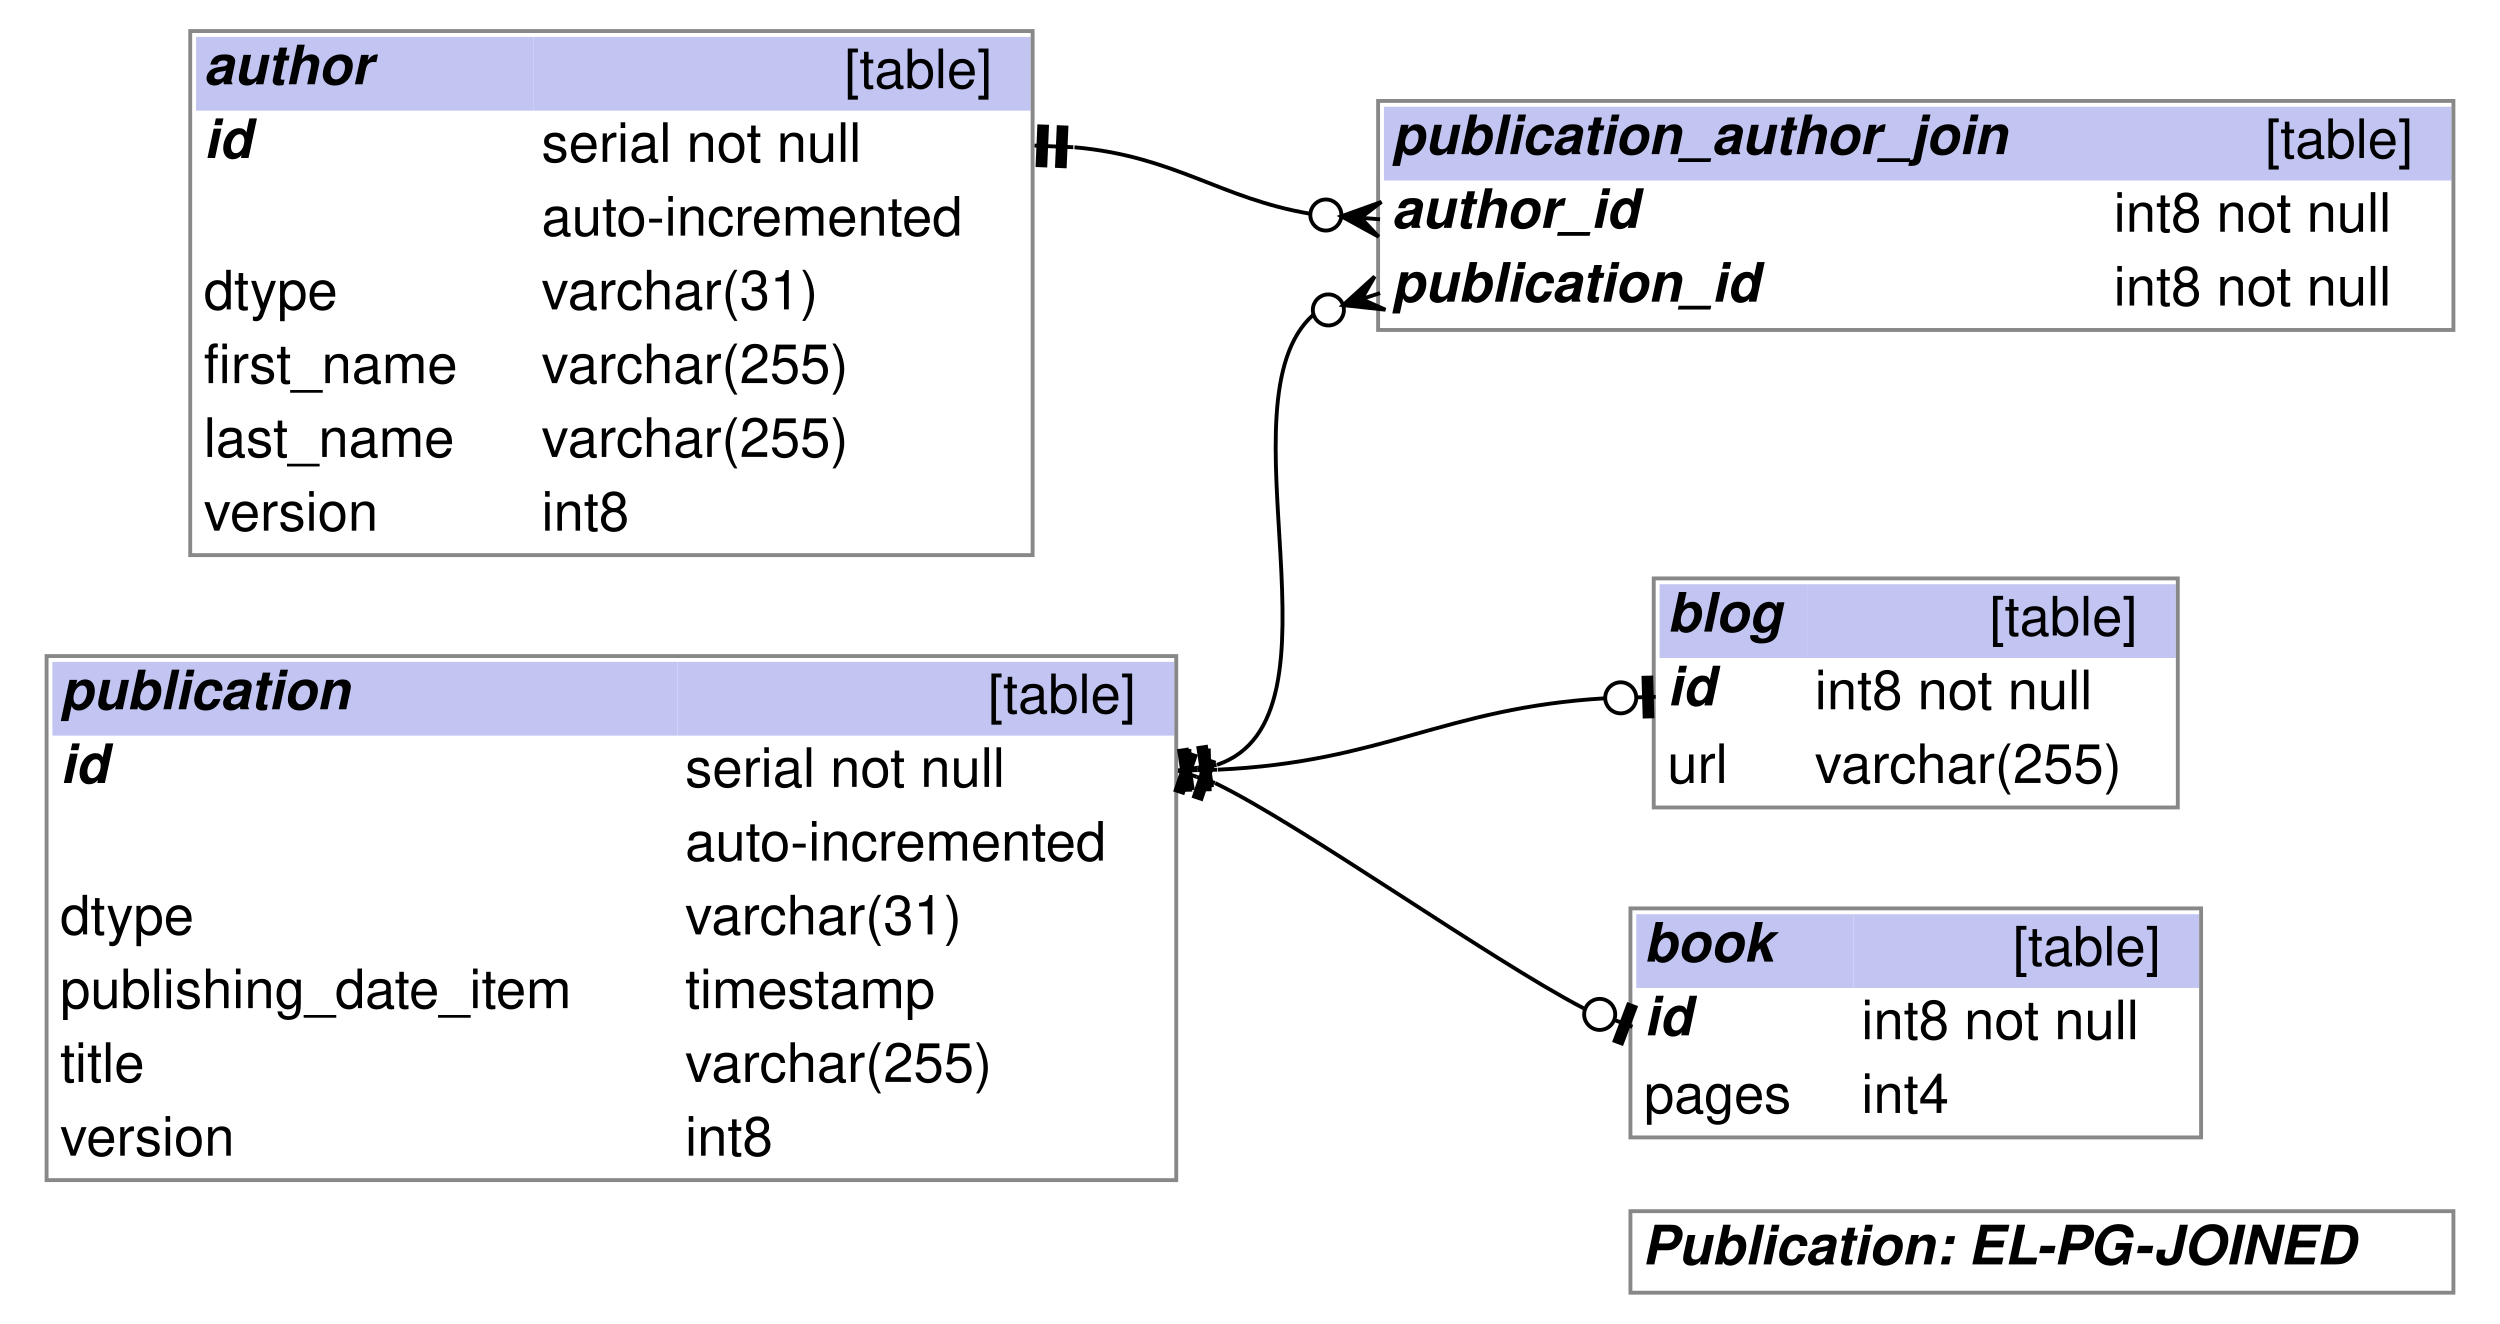
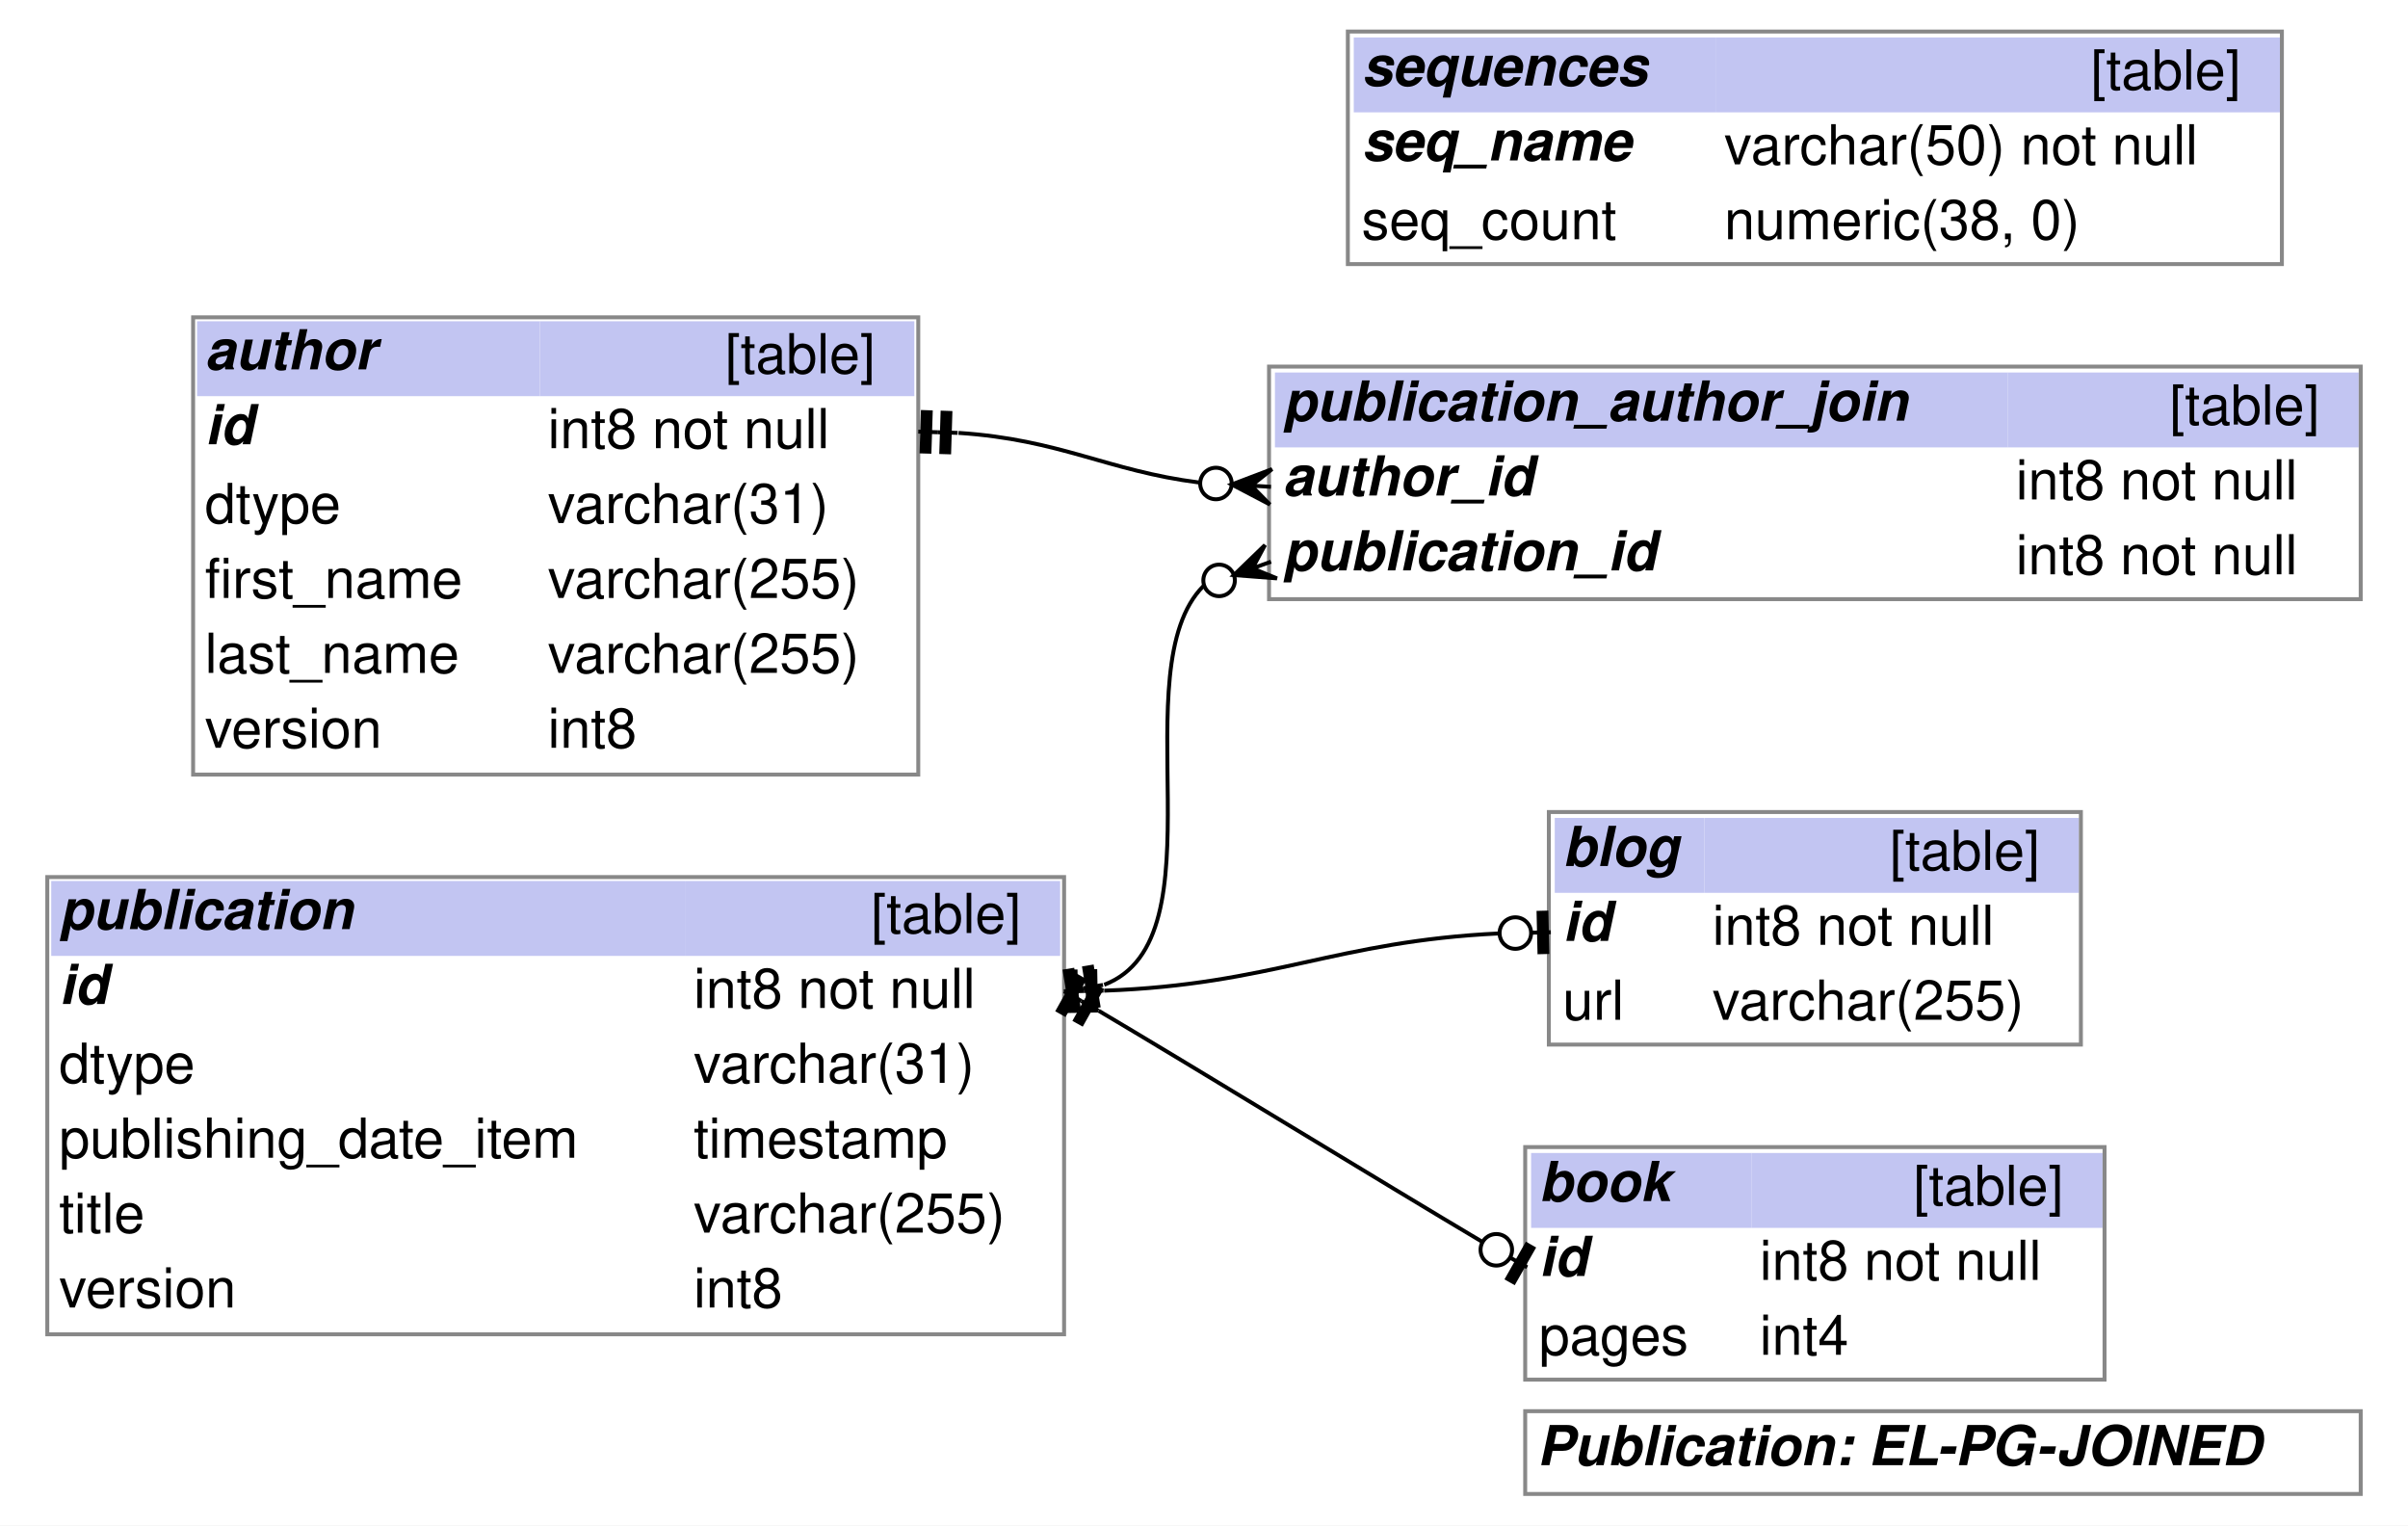
- <svg xmlns="http://www.w3.org/2000/svg" width="644pt" height="341pt" viewBox="0.00 0.00 644.00 341.00">
-   <g id="graph0" class="graph" transform="scale(1 1) rotate(0) translate(4 337)">
-     <polygon fill="white" stroke="transparent" points="-4,4 -4,-337 640,-337 640,4 -4,4" />
-     <text text-anchor="start" x="419" y="-11.3" font-family="Helvetica,sans-Serif" font-weight="bold" font-style="italic" font-size="14.00">Publication: EL-PG-JOINED</text>
-     <polygon fill="none" stroke="#888888" points="416,-4 416,-25 628,-25 628,-4 416,-4" />
+ <svg xmlns="http://www.w3.org/2000/svg" width="611pt" height="387pt" viewBox="0.00 0.00 611.00 387.00">
+   <g id="graph0" class="graph" transform="scale(1 1) rotate(0) translate(4 383)">
+     <polygon fill="white" stroke="transparent" points="-4,4 -4,-383 607,-383 607,4 -4,4" />
+     <text text-anchor="start" x="386" y="-11.3" font-family="Helvetica,sans-Serif" font-weight="bold" font-style="italic" font-size="14.00">Publication: EL-PG-JOINED</text>
+     <polygon fill="none" stroke="#888888" points="383,-4 383,-25 595,-25 595,-4 383,-4" />
    <g id="node1" class="node">
-       <polygon fill="#c2c5f2" stroke="transparent" points="46.5,-308.5 46.5,-327.5 133.5,-327.5 133.5,-308.5 46.5,-308.5" />
-       <text text-anchor="start" x="48.5" y="-315.3" font-family="Helvetica,sans-Serif" font-weight="bold" font-style="italic" font-size="14.00">author</text>
-       <polygon fill="#c2c5f2" stroke="transparent" points="133.5,-308.5 133.5,-327.5 261.5,-327.5 261.5,-308.5 133.5,-308.5" />
-       <text text-anchor="start" x="213.5" y="-314.3" font-family="Helvetica,sans-Serif" font-size="14.00">[table]</text>
-       <text text-anchor="start" x="48.5" y="-296.3" font-family="Helvetica,sans-Serif" font-weight="bold" font-style="italic" font-size="14.00">id</text>
-       <text text-anchor="start" x="126.5" y="-295.3" font-family="Helvetica,sans-Serif" font-size="14.00"> </text>
-       <text text-anchor="start" x="135.5" y="-295.3" font-family="Helvetica,sans-Serif" font-size="14.00">serial not null</text>
-       <text text-anchor="start" x="126.5" y="-276.3" font-family="Helvetica,sans-Serif" font-size="14.00"> </text>
-       <text text-anchor="start" x="135.5" y="-276.3" font-family="Helvetica,sans-Serif" font-size="14.00">auto-incremented</text>
-       <text text-anchor="start" x="48.5" y="-257.3" font-family="Helvetica,sans-Serif" font-size="14.00">dtype</text>
-       <text text-anchor="start" x="126.5" y="-257.3" font-family="Helvetica,sans-Serif" font-size="14.00"> </text>
-       <text text-anchor="start" x="135.5" y="-257.3" font-family="Helvetica,sans-Serif" font-size="14.00">varchar(31)</text>
-       <text text-anchor="start" x="48.5" y="-238.3" font-family="Helvetica,sans-Serif" font-size="14.00">first_name</text>
-       <text text-anchor="start" x="126.5" y="-238.3" font-family="Helvetica,sans-Serif" font-size="14.00"> </text>
-       <text text-anchor="start" x="135.5" y="-238.3" font-family="Helvetica,sans-Serif" font-size="14.00">varchar(255)</text>
-       <text text-anchor="start" x="48.5" y="-219.3" font-family="Helvetica,sans-Serif" font-size="14.00">last_name</text>
-       <text text-anchor="start" x="126.5" y="-219.3" font-family="Helvetica,sans-Serif" font-size="14.00"> </text>
-       <text text-anchor="start" x="135.5" y="-219.3" font-family="Helvetica,sans-Serif" font-size="14.00">varchar(255)</text>
-       <text text-anchor="start" x="48.5" y="-200.3" font-family="Helvetica,sans-Serif" font-size="14.00">version</text>
-       <text text-anchor="start" x="126.5" y="-200.3" font-family="Helvetica,sans-Serif" font-size="14.00"> </text>
-       <text text-anchor="start" x="135.5" y="-200.3" font-family="Helvetica,sans-Serif" font-size="14.00">int8</text>
-       <polygon fill="none" stroke="#888888" points="45,-194 45,-329 262,-329 262,-194 45,-194" />
+       <polygon fill="#c2c5f2" stroke="transparent" points="46,-282.5 46,-301.5 133,-301.5 133,-282.5 46,-282.5" />
+       <text text-anchor="start" x="48" y="-289.3" font-family="Helvetica,sans-Serif" font-weight="bold" font-style="italic" font-size="14.00">author</text>
+       <polygon fill="#c2c5f2" stroke="transparent" points="133,-282.5 133,-301.5 228,-301.5 228,-282.5 133,-282.5" />
+       <text text-anchor="start" x="180" y="-288.3" font-family="Helvetica,sans-Serif" font-size="14.00">[table]</text>
+       <text text-anchor="start" x="48" y="-270.3" font-family="Helvetica,sans-Serif" font-weight="bold" font-style="italic" font-size="14.00">id</text>
+       <text text-anchor="start" x="126" y="-269.3" font-family="Helvetica,sans-Serif" font-size="14.00"> </text>
+       <text text-anchor="start" x="135" y="-269.3" font-family="Helvetica,sans-Serif" font-size="14.00">int8 not null</text>
+       <text text-anchor="start" x="48" y="-250.3" font-family="Helvetica,sans-Serif" font-size="14.00">dtype</text>
+       <text text-anchor="start" x="126" y="-250.3" font-family="Helvetica,sans-Serif" font-size="14.00"> </text>
+       <text text-anchor="start" x="135" y="-250.3" font-family="Helvetica,sans-Serif" font-size="14.00">varchar(31)</text>
+       <text text-anchor="start" x="48" y="-231.3" font-family="Helvetica,sans-Serif" font-size="14.00">first_name</text>
+       <text text-anchor="start" x="126" y="-231.3" font-family="Helvetica,sans-Serif" font-size="14.00"> </text>
+       <text text-anchor="start" x="135" y="-231.3" font-family="Helvetica,sans-Serif" font-size="14.00">varchar(255)</text>
+       <text text-anchor="start" x="48" y="-212.3" font-family="Helvetica,sans-Serif" font-size="14.00">last_name</text>
+       <text text-anchor="start" x="126" y="-212.3" font-family="Helvetica,sans-Serif" font-size="14.00"> </text>
+       <text text-anchor="start" x="135" y="-212.3" font-family="Helvetica,sans-Serif" font-size="14.00">varchar(255)</text>
+       <text text-anchor="start" x="48" y="-193.3" font-family="Helvetica,sans-Serif" font-size="14.00">version</text>
+       <text text-anchor="start" x="126" y="-193.3" font-family="Helvetica,sans-Serif" font-size="14.00"> </text>
+       <text text-anchor="start" x="135" y="-193.3" font-family="Helvetica,sans-Serif" font-size="14.00">int8</text>
+       <polygon fill="none" stroke="#888888" points="45,-186.5 45,-302.5 229,-302.5 229,-186.5 45,-186.5" />
    </g>
    <g id="node2" class="node">
-       <polygon fill="#c2c5f2" stroke="transparent" points="352.5,-290.5 352.5,-309.5 538.5,-309.5 538.5,-290.5 352.5,-290.5" />
-       <text text-anchor="start" x="354.5" y="-297.3" font-family="Helvetica,sans-Serif" font-weight="bold" font-style="italic" font-size="14.00">publication_author_join</text>
-       <polygon fill="#c2c5f2" stroke="transparent" points="538.5,-290.5 538.5,-309.5 627.5,-309.5 627.5,-290.5 538.5,-290.5" />
-       <text text-anchor="start" x="579.5" y="-296.3" font-family="Helvetica,sans-Serif" font-size="14.00">[table]</text>
-       <text text-anchor="start" x="354.5" y="-278.3" font-family="Helvetica,sans-Serif" font-weight="bold" font-style="italic" font-size="14.00">author_id</text>
-       <text text-anchor="start" x="499.5" y="-277.3" font-family="Helvetica,sans-Serif" font-size="14.00"> </text>
-       <text text-anchor="start" x="540.5" y="-277.3" font-family="Helvetica,sans-Serif" font-size="14.00">int8 not null</text>
-       <text text-anchor="start" x="354.5" y="-259.3" font-family="Helvetica,sans-Serif" font-weight="bold" font-style="italic" font-size="14.00">publication_id</text>
-       <text text-anchor="start" x="499.5" y="-258.3" font-family="Helvetica,sans-Serif" font-size="14.00"> </text>
-       <text text-anchor="start" x="540.5" y="-258.3" font-family="Helvetica,sans-Serif" font-size="14.00">int8 not null</text>
-       <polygon fill="none" stroke="#888888" points="351,-252 351,-311 628,-311 628,-252 351,-252" />
+       <polygon fill="#c2c5f2" stroke="transparent" points="319.5,-269.5 319.5,-288.5 505.5,-288.5 505.5,-269.5 319.5,-269.5" />
+       <text text-anchor="start" x="321.5" y="-276.3" font-family="Helvetica,sans-Serif" font-weight="bold" font-style="italic" font-size="14.00">publication_author_join</text>
+       <polygon fill="#c2c5f2" stroke="transparent" points="505.5,-269.5 505.5,-288.5 594.5,-288.5 594.5,-269.5 505.5,-269.5" />
+       <text text-anchor="start" x="546.5" y="-275.3" font-family="Helvetica,sans-Serif" font-size="14.00">[table]</text>
+       <text text-anchor="start" x="321.5" y="-257.3" font-family="Helvetica,sans-Serif" font-weight="bold" font-style="italic" font-size="14.00">author_id</text>
+       <text text-anchor="start" x="466.5" y="-256.3" font-family="Helvetica,sans-Serif" font-size="14.00"> </text>
+       <text text-anchor="start" x="507.5" y="-256.3" font-family="Helvetica,sans-Serif" font-size="14.00">int8 not null</text>
+       <text text-anchor="start" x="321.5" y="-238.3" font-family="Helvetica,sans-Serif" font-weight="bold" font-style="italic" font-size="14.00">publication_id</text>
+       <text text-anchor="start" x="466.5" y="-237.3" font-family="Helvetica,sans-Serif" font-size="14.00"> </text>
+       <text text-anchor="start" x="507.5" y="-237.3" font-family="Helvetica,sans-Serif" font-size="14.00">int8 not null</text>
+       <polygon fill="none" stroke="#888888" points="318,-231 318,-290 595,-290 595,-231 318,-231" />
    </g>
    <g id="edge1" class="edge">
-       <path fill="none" stroke="black" d="M333.55,-281.93C310.28,-285.86 298.8,-296.73 272.79,-299.06" />
-       <polygon fill="black" stroke="black" points="341.53,-281.29 351.86,-284.99 346.52,-280.9 351.5,-280.5 351.5,-280.5 351.5,-280.5 346.52,-280.9 351.14,-276.01 341.53,-281.29 341.53,-281.29" />
-       <ellipse fill="none" stroke="black" cx="337.54" cy="-281.61" rx="4" ry="4" />
-       <polygon fill="black" stroke="black" points="263.71,-304.45 263.28,-294.46 265.28,-294.38 265.71,-304.37 263.71,-304.45" />
-       <polyline fill="none" stroke="black" points="262.5,-299.5 267.5,-299.28 " />
-       <polygon fill="black" stroke="black" points="268.71,-304.24 268.28,-294.25 270.28,-294.16 270.71,-304.15 268.71,-304.24" />
-       <polyline fill="none" stroke="black" points="267.5,-299.28 272.49,-299.07 " />
+       <path fill="none" stroke="black" d="M300.2,-260.6C277.07,-263.54 265.11,-271.48 239.22,-273.18" />
+       <polygon fill="black" stroke="black" points="308.52,-260.1 318.77,-263.99 313.51,-259.8 318.5,-259.5 318.5,-259.5 318.5,-259.5 313.51,-259.8 318.23,-255.01 308.52,-260.1 308.52,-260.1" />
+       <ellipse fill="none" stroke="black" cx="304.53" cy="-260.34" rx="4" ry="4" />
+       <polygon fill="black" stroke="black" points="230.16,-278.47 229.84,-268.47 231.84,-268.41 232.16,-278.4 230.16,-278.47" />
+       <polyline fill="none" stroke="black" points="229,-273.5 234,-273.34 " />
+       <polygon fill="black" stroke="black" points="235.16,-278.31 234.84,-268.31 236.84,-268.25 237.15,-278.24 235.16,-278.31" />
+       <polyline fill="none" stroke="black" points="234,-273.34 238.99,-273.18 " />
    </g>
    <g id="node5" class="node">
-       <polygon fill="#c2c5f2" stroke="transparent" points="9.5,-147.5 9.5,-166.5 170.5,-166.5 170.5,-147.5 9.5,-147.5" />
-       <text text-anchor="start" x="11.5" y="-154.3" font-family="Helvetica,sans-Serif" font-weight="bold" font-style="italic" font-size="14.00">publication</text>
-       <polygon fill="#c2c5f2" stroke="transparent" points="170.5,-147.5 170.5,-166.5 298.5,-166.5 298.5,-147.5 170.5,-147.5" />
-       <text text-anchor="start" x="250.5" y="-153.3" font-family="Helvetica,sans-Serif" font-size="14.00">[table]</text>
-       <text text-anchor="start" x="11.5" y="-135.3" font-family="Helvetica,sans-Serif" font-weight="bold" font-style="italic" font-size="14.00">id</text>
-       <text text-anchor="start" x="163.5" y="-134.3" font-family="Helvetica,sans-Serif" font-size="14.00"> </text>
-       <text text-anchor="start" x="172.5" y="-134.3" font-family="Helvetica,sans-Serif" font-size="14.00">serial not null</text>
-       <text text-anchor="start" x="163.5" y="-115.3" font-family="Helvetica,sans-Serif" font-size="14.00"> </text>
-       <text text-anchor="start" x="172.5" y="-115.3" font-family="Helvetica,sans-Serif" font-size="14.00">auto-incremented</text>
-       <text text-anchor="start" x="11.5" y="-96.3" font-family="Helvetica,sans-Serif" font-size="14.00">dtype</text>
-       <text text-anchor="start" x="163.5" y="-96.3" font-family="Helvetica,sans-Serif" font-size="14.00"> </text>
-       <text text-anchor="start" x="172.5" y="-96.3" font-family="Helvetica,sans-Serif" font-size="14.00">varchar(31)</text>
-       <text text-anchor="start" x="11.5" y="-77.3" font-family="Helvetica,sans-Serif" font-size="14.00">publishing_date_item</text>
-       <text text-anchor="start" x="163.5" y="-77.3" font-family="Helvetica,sans-Serif" font-size="14.00"> </text>
-       <text text-anchor="start" x="172.5" y="-77.3" font-family="Helvetica,sans-Serif" font-size="14.00">timestamp</text>
-       <text text-anchor="start" x="11.5" y="-58.3" font-family="Helvetica,sans-Serif" font-size="14.00">title</text>
-       <text text-anchor="start" x="163.5" y="-58.3" font-family="Helvetica,sans-Serif" font-size="14.00"> </text>
-       <text text-anchor="start" x="172.5" y="-58.3" font-family="Helvetica,sans-Serif" font-size="14.00">varchar(255)</text>
-       <text text-anchor="start" x="11.5" y="-39.3" font-family="Helvetica,sans-Serif" font-size="14.00">version</text>
-       <text text-anchor="start" x="163.5" y="-39.3" font-family="Helvetica,sans-Serif" font-size="14.00"> </text>
-       <text text-anchor="start" x="172.5" y="-39.3" font-family="Helvetica,sans-Serif" font-size="14.00">int8</text>
-       <polygon fill="none" stroke="#888888" points="8,-33 8,-168 299,-168 299,-33 8,-33" />
+       <polygon fill="#c2c5f2" stroke="transparent" points="9,-140.5 9,-159.5 170,-159.5 170,-140.5 9,-140.5" />
+       <text text-anchor="start" x="11" y="-147.3" font-family="Helvetica,sans-Serif" font-weight="bold" font-style="italic" font-size="14.00">publication</text>
+       <polygon fill="#c2c5f2" stroke="transparent" points="170,-140.5 170,-159.5 265,-159.5 265,-140.5 170,-140.5" />
+       <text text-anchor="start" x="217" y="-146.3" font-family="Helvetica,sans-Serif" font-size="14.00">[table]</text>
+       <text text-anchor="start" x="11" y="-128.3" font-family="Helvetica,sans-Serif" font-weight="bold" font-style="italic" font-size="14.00">id</text>
+       <text text-anchor="start" x="163" y="-127.3" font-family="Helvetica,sans-Serif" font-size="14.00"> </text>
+       <text text-anchor="start" x="172" y="-127.3" font-family="Helvetica,sans-Serif" font-size="14.00">int8 not null</text>
+       <text text-anchor="start" x="11" y="-108.3" font-family="Helvetica,sans-Serif" font-size="14.00">dtype</text>
+       <text text-anchor="start" x="163" y="-108.3" font-family="Helvetica,sans-Serif" font-size="14.00"> </text>
+       <text text-anchor="start" x="172" y="-108.3" font-family="Helvetica,sans-Serif" font-size="14.00">varchar(31)</text>
+       <text text-anchor="start" x="11" y="-89.3" font-family="Helvetica,sans-Serif" font-size="14.00">publishing_date_item</text>
+       <text text-anchor="start" x="163" y="-89.3" font-family="Helvetica,sans-Serif" font-size="14.00"> </text>
+       <text text-anchor="start" x="172" y="-89.3" font-family="Helvetica,sans-Serif" font-size="14.00">timestamp</text>
+       <text text-anchor="start" x="11" y="-70.3" font-family="Helvetica,sans-Serif" font-size="14.00">title</text>
+       <text text-anchor="start" x="163" y="-70.3" font-family="Helvetica,sans-Serif" font-size="14.00"> </text>
+       <text text-anchor="start" x="172" y="-70.3" font-family="Helvetica,sans-Serif" font-size="14.00">varchar(255)</text>
+       <text text-anchor="start" x="11" y="-51.3" font-family="Helvetica,sans-Serif" font-size="14.00">version</text>
+       <text text-anchor="start" x="163" y="-51.3" font-family="Helvetica,sans-Serif" font-size="14.00"> </text>
+       <text text-anchor="start" x="172" y="-51.3" font-family="Helvetica,sans-Serif" font-size="14.00">int8</text>
+       <polygon fill="none" stroke="#888888" points="8,-44.5 8,-160.5 266,-160.5 266,-44.5 8,-44.5" />
    </g>
    <g id="edge4" class="edge">
-       <path fill="none" stroke="black" d="M334.29,-255.9C309.26,-233.62 345.07,-151.97 309.5,-139.98" />
-       <polygon fill="black" stroke="black" points="341.99,-258.4 350.11,-265.78 346.75,-259.95 351.5,-261.5 351.5,-261.5 351.5,-261.5 346.75,-259.95 352.89,-257.22 341.99,-258.4 341.99,-258.4" />
-       <ellipse fill="none" stroke="black" cx="338.19" cy="-257.16" rx="4" ry="4" />
-       <polygon fill="black" stroke="black" points="299.76,-143.59 301.22,-133.7 303.2,-133.99 301.74,-143.88 299.76,-143.59" />
-       <polyline fill="none" stroke="black" points="299.5,-138.5 304.45,-139.23 " />
-       <polygon fill="black" stroke="black" points="304.71,-144.32 306.17,-134.43 308.14,-134.72 306.68,-144.61 304.71,-144.32" />
-       <polyline fill="none" stroke="black" points="304.45,-139.23 309.39,-139.96 " />
+       <path fill="none" stroke="black" d="M301.35,-234.33C280.34,-213.25 306.64,-144.79 276.18,-133.18" />
+       <polygon fill="black" stroke="black" points="309.09,-237.11 316.98,-244.73 313.8,-238.81 318.5,-240.5 318.5,-240.5 318.5,-240.5 313.8,-238.81 320.02,-236.27 309.09,-237.11 309.09,-237.11" />
+       <ellipse fill="none" stroke="black" cx="305.33" cy="-235.76" rx="4" ry="4" />
+       <polygon fill="black" stroke="black" points="266.17,-136.6 267.8,-126.73 269.77,-127.06 268.15,-136.92 266.17,-136.6" />
+       <polyline fill="none" stroke="black" points="266,-131.5 270.93,-132.31 " />
+       <polygon fill="black" stroke="black" points="271.11,-137.41 272.73,-127.54 274.71,-127.87 273.08,-137.74 271.11,-137.41" />
+       <polyline fill="none" stroke="black" points="270.93,-132.31 275.87,-133.13 " />
    </g>
    <g id="node3" class="node">
-       <polygon fill="#c2c5f2" stroke="transparent" points="423.5,-167.5 423.5,-186.5 461.5,-186.5 461.5,-167.5 423.5,-167.5" />
-       <text text-anchor="start" x="425.5" y="-174.3" font-family="Helvetica,sans-Serif" font-weight="bold" font-style="italic" font-size="14.00">blog</text>
-       <polygon fill="#c2c5f2" stroke="transparent" points="461.5,-167.5 461.5,-186.5 556.5,-186.5 556.5,-167.5 461.5,-167.5" />
-       <text text-anchor="start" x="508.5" y="-173.3" font-family="Helvetica,sans-Serif" font-size="14.00">[table]</text>
-       <text text-anchor="start" x="425.5" y="-155.3" font-family="Helvetica,sans-Serif" font-weight="bold" font-style="italic" font-size="14.00">id</text>
-       <text text-anchor="start" x="451.5" y="-154.3" font-family="Helvetica,sans-Serif" font-size="14.00"> </text>
-       <text text-anchor="start" x="463.5" y="-154.3" font-family="Helvetica,sans-Serif" font-size="14.00">int8 not null</text>
-       <text text-anchor="start" x="425.5" y="-135.3" font-family="Helvetica,sans-Serif" font-size="14.00">url</text>
-       <text text-anchor="start" x="451.5" y="-135.3" font-family="Helvetica,sans-Serif" font-size="14.00"> </text>
-       <text text-anchor="start" x="463.5" y="-135.3" font-family="Helvetica,sans-Serif" font-size="14.00">varchar(255)</text>
-       <polygon fill="none" stroke="#888888" points="422,-129 422,-188 557,-188 557,-129 422,-129" />
+       <polygon fill="#c2c5f2" stroke="transparent" points="390.5,-156.5 390.5,-175.5 428.5,-175.5 428.5,-156.5 390.5,-156.5" />
+       <text text-anchor="start" x="392.5" y="-163.3" font-family="Helvetica,sans-Serif" font-weight="bold" font-style="italic" font-size="14.00">blog</text>
+       <polygon fill="#c2c5f2" stroke="transparent" points="428.5,-156.5 428.5,-175.5 523.5,-175.5 523.5,-156.5 428.5,-156.5" />
+       <text text-anchor="start" x="475.5" y="-162.3" font-family="Helvetica,sans-Serif" font-size="14.00">[table]</text>
+       <text text-anchor="start" x="392.5" y="-144.3" font-family="Helvetica,sans-Serif" font-weight="bold" font-style="italic" font-size="14.00">id</text>
+       <text text-anchor="start" x="418.5" y="-143.3" font-family="Helvetica,sans-Serif" font-size="14.00"> </text>
+       <text text-anchor="start" x="430.5" y="-143.3" font-family="Helvetica,sans-Serif" font-size="14.00">int8 not null</text>
+       <text text-anchor="start" x="392.5" y="-124.3" font-family="Helvetica,sans-Serif" font-size="14.00">url</text>
+       <text text-anchor="start" x="418.5" y="-124.3" font-family="Helvetica,sans-Serif" font-size="14.00"> </text>
+       <text text-anchor="start" x="430.5" y="-124.3" font-family="Helvetica,sans-Serif" font-size="14.00">varchar(255)</text>
+       <polygon fill="none" stroke="#888888" points="389,-118 389,-177 524,-177 524,-118 389,-118" />
    </g>
    <g id="edge2" class="edge">
-       <path fill="none" stroke="black" d="M409.42,-157.12C367.94,-154.63 352.38,-140.68 309.68,-138.73" />
-       <polygon fill="black" stroke="black" points="421.65,-152.47 421.36,-162.47 419.36,-162.41 419.65,-152.42 421.65,-152.47" />
-       <polyline fill="none" stroke="black" points="422.5,-157.5 417.5,-157.35 " />
-       <ellipse fill="none" stroke="black" cx="413.5" cy="-157.24" rx="4" ry="4" />
-       <polygon fill="black" stroke="black" points="300.39,-143.52 300.61,-133.52 302.61,-133.57 302.39,-143.57 300.39,-143.52" />
-       <polyline fill="none" stroke="black" points="299.5,-138.5 304.5,-138.61 " />
-       <polygon fill="black" stroke="black" points="305.39,-143.63 305.61,-133.63 307.61,-133.68 307.39,-143.68 305.39,-143.63" />
-       <polyline fill="none" stroke="black" points="304.5,-138.61 309.5,-138.72 " />
+       <path fill="none" stroke="black" d="M376.42,-146.2C334.88,-144.23 318.92,-133.22 276.18,-131.68" />
+       <polygon fill="black" stroke="black" points="388.61,-141.48 388.39,-151.48 386.39,-151.43 386.62,-141.43 388.61,-141.48" />
+       <polyline fill="none" stroke="black" points="389.5,-146.5 384.5,-146.39 " />
+       <ellipse fill="none" stroke="black" cx="380.5" cy="-146.29" rx="4" ry="4" />
+       <polygon fill="black" stroke="black" points="266.91,-136.52 267.09,-126.52 269.09,-126.55 268.91,-136.55 266.91,-136.52" />
+       <polyline fill="none" stroke="black" points="266,-131.5 271,-131.59 " />
+       <polygon fill="black" stroke="black" points="271.91,-136.6 272.09,-126.61 274.09,-126.64 273.91,-136.64 271.91,-136.6" />
+       <polyline fill="none" stroke="black" points="271,-131.59 276,-131.68 " />
    </g>
    <g id="node4" class="node">
-       <polygon fill="#c2c5f2" stroke="transparent" points="417.5,-82.5 417.5,-101.5 473.5,-101.5 473.5,-82.5 417.5,-82.5" />
-       <text text-anchor="start" x="419.5" y="-89.3" font-family="Helvetica,sans-Serif" font-weight="bold" font-style="italic" font-size="14.00">book</text>
-       <polygon fill="#c2c5f2" stroke="transparent" points="473.5,-82.5 473.5,-101.5 562.5,-101.5 562.5,-82.5 473.5,-82.5" />
-       <text text-anchor="start" x="514.5" y="-88.3" font-family="Helvetica,sans-Serif" font-size="14.00">[table]</text>
-       <text text-anchor="start" x="419.5" y="-70.3" font-family="Helvetica,sans-Serif" font-weight="bold" font-style="italic" font-size="14.00">id</text>
-       <text text-anchor="start" x="466.5" y="-69.3" font-family="Helvetica,sans-Serif" font-size="14.00"> </text>
-       <text text-anchor="start" x="475.5" y="-69.3" font-family="Helvetica,sans-Serif" font-size="14.00">int8 not null</text>
-       <text text-anchor="start" x="419.5" y="-50.3" font-family="Helvetica,sans-Serif" font-size="14.00">pages</text>
-       <text text-anchor="start" x="466.5" y="-50.3" font-family="Helvetica,sans-Serif" font-size="14.00"> </text>
-       <text text-anchor="start" x="475.5" y="-50.3" font-family="Helvetica,sans-Serif" font-size="14.00">int4</text>
-       <polygon fill="none" stroke="#888888" points="416,-44 416,-103 563,-103 563,-44 416,-44" />
+       <polygon fill="#c2c5f2" stroke="transparent" points="384.5,-71.5 384.5,-90.5 440.5,-90.5 440.5,-71.5 384.5,-71.5" />
+       <text text-anchor="start" x="386.5" y="-78.3" font-family="Helvetica,sans-Serif" font-weight="bold" font-style="italic" font-size="14.00">book</text>
+       <polygon fill="#c2c5f2" stroke="transparent" points="440.5,-71.5 440.5,-90.5 529.5,-90.5 529.5,-71.5 440.5,-71.5" />
+       <text text-anchor="start" x="481.5" y="-77.3" font-family="Helvetica,sans-Serif" font-size="14.00">[table]</text>
+       <text text-anchor="start" x="386.5" y="-59.3" font-family="Helvetica,sans-Serif" font-weight="bold" font-style="italic" font-size="14.00">id</text>
+       <text text-anchor="start" x="433.5" y="-58.3" font-family="Helvetica,sans-Serif" font-size="14.00"> </text>
+       <text text-anchor="start" x="442.5" y="-58.3" font-family="Helvetica,sans-Serif" font-size="14.00">int8 not null</text>
+       <text text-anchor="start" x="386.5" y="-39.3" font-family="Helvetica,sans-Serif" font-size="14.00">pages</text>
+       <text text-anchor="start" x="433.5" y="-39.3" font-family="Helvetica,sans-Serif" font-size="14.00"> </text>
+       <text text-anchor="start" x="442.5" y="-39.3" font-family="Helvetica,sans-Serif" font-size="14.00">int4</text>
+       <polygon fill="none" stroke="#888888" points="383,-33 383,-92 530,-92 530,-33 383,-33" />
    </g>
    <g id="edge3" class="edge">
-       <path fill="none" stroke="black" d="M403.96,-77.25C379.57,-89.96 331.27,-124.52 309.03,-135.27" />
-       <polygon fill="black" stroke="black" points="413.79,-68.18 417.33,-77.53 415.46,-78.24 411.92,-68.89 413.79,-68.18" />
-       <polyline fill="none" stroke="black" points="416.5,-72.5 411.82,-74.27 " />
-       <ellipse fill="none" stroke="black" cx="408.08" cy="-75.69" rx="4" ry="4" />
-       <polygon fill="black" stroke="black" points="302.05,-142.91 298.84,-133.44 300.74,-132.8 303.95,-142.27 302.05,-142.91" />
-       <polyline fill="none" stroke="black" points="299.5,-138.5 304.24,-136.89 " />
-       <polygon fill="black" stroke="black" points="306.79,-141.31 303.58,-131.84 305.47,-131.2 308.68,-140.67 306.79,-141.31" />
-       <polyline fill="none" stroke="black" points="304.24,-136.89 308.97,-135.29 " />
+       <path fill="none" stroke="black" d="M372.11,-67.96C348.71,-81.84 295.73,-114.23 274.76,-126.59" />
+       <polygon fill="black" stroke="black" points="380.16,-57.64 385.1,-66.34 383.36,-67.33 378.42,-58.63 380.16,-57.64" />
+       <polyline fill="none" stroke="black" points="383.5,-61.5 379.15,-63.97 " />
+       <ellipse fill="none" stroke="black" cx="375.67" cy="-65.94" rx="4" ry="4" />
+       <polygon fill="black" stroke="black" points="269.32,-135.37 264.43,-126.65 266.17,-125.67 271.06,-134.4 269.32,-135.37" />
+       <polyline fill="none" stroke="black" points="266,-131.5 270.36,-129.06 " />
+       <polygon fill="black" stroke="black" points="273.68,-132.93 268.79,-124.21 270.54,-123.23 275.42,-131.95 273.68,-132.93" />
+       <polyline fill="none" stroke="black" points="270.36,-129.06 274.72,-126.61 " />
+     </g>
+     <g id="node6" class="node">
+       <polygon fill="#c2c5f2" stroke="transparent" points="339.5,-354.5 339.5,-373.5 431.5,-373.5 431.5,-354.5 339.5,-354.5" />
+       <text text-anchor="start" x="341.5" y="-361.3" font-family="Helvetica,sans-Serif" font-weight="bold" font-style="italic" font-size="14.00">sequences</text>
+       <polygon fill="#c2c5f2" stroke="transparent" points="431.5,-354.5 431.5,-373.5 574.5,-373.5 574.5,-354.5 431.5,-354.5" />
+       <text text-anchor="start" x="526.5" y="-360.3" font-family="Helvetica,sans-Serif" font-size="14.00">[table]</text>
+       <text text-anchor="start" x="341.5" y="-342.3" font-family="Helvetica,sans-Serif" font-weight="bold" font-style="italic" font-size="14.00">seq_name</text>
+       <text text-anchor="start" x="424.5" y="-341.3" font-family="Helvetica,sans-Serif" font-size="14.00"> </text>
+       <text text-anchor="start" x="433.5" y="-341.3" font-family="Helvetica,sans-Serif" font-size="14.00">varchar(50) not null</text>
+       <text text-anchor="start" x="341.5" y="-322.3" font-family="Helvetica,sans-Serif" font-size="14.00">seq_count</text>
+       <text text-anchor="start" x="424.5" y="-322.3" font-family="Helvetica,sans-Serif" font-size="14.00"> </text>
+       <text text-anchor="start" x="433.5" y="-322.3" font-family="Helvetica,sans-Serif" font-size="14.00">numeric(38, 0)</text>
+       <polygon fill="none" stroke="#888888" points="338,-316 338,-375 575,-375 575,-316 338,-316" />
    </g>
  </g>
</svg>
